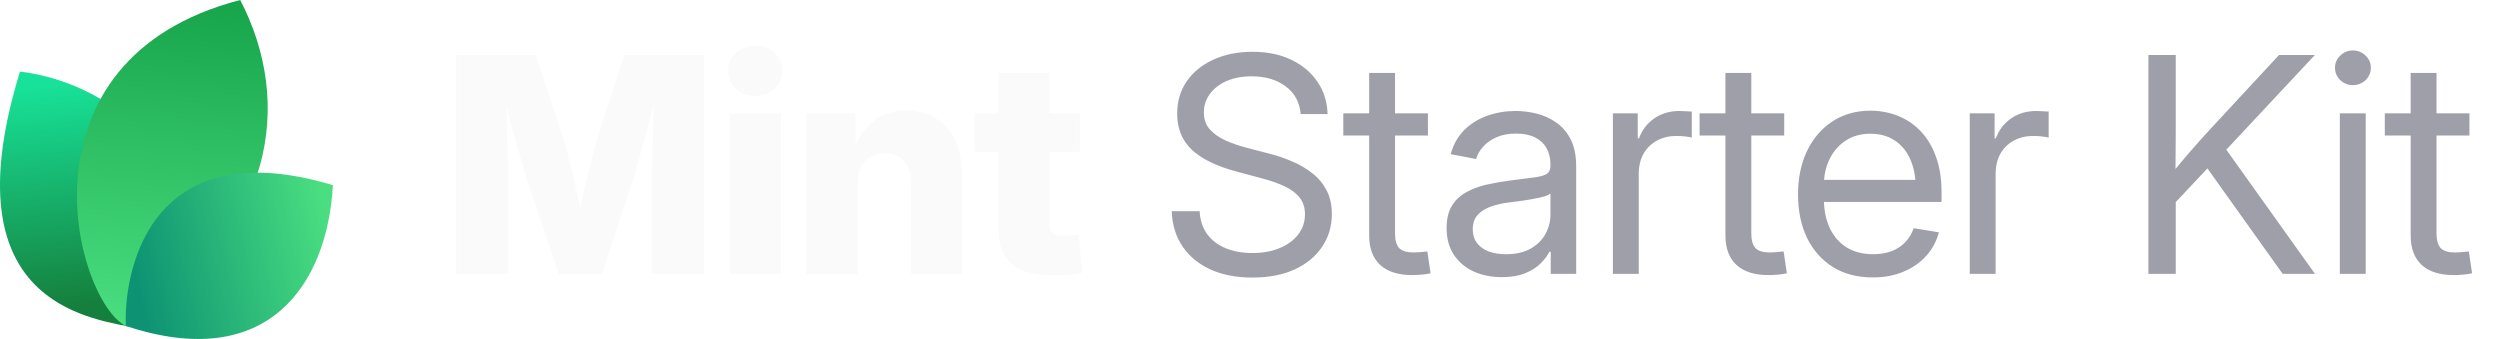
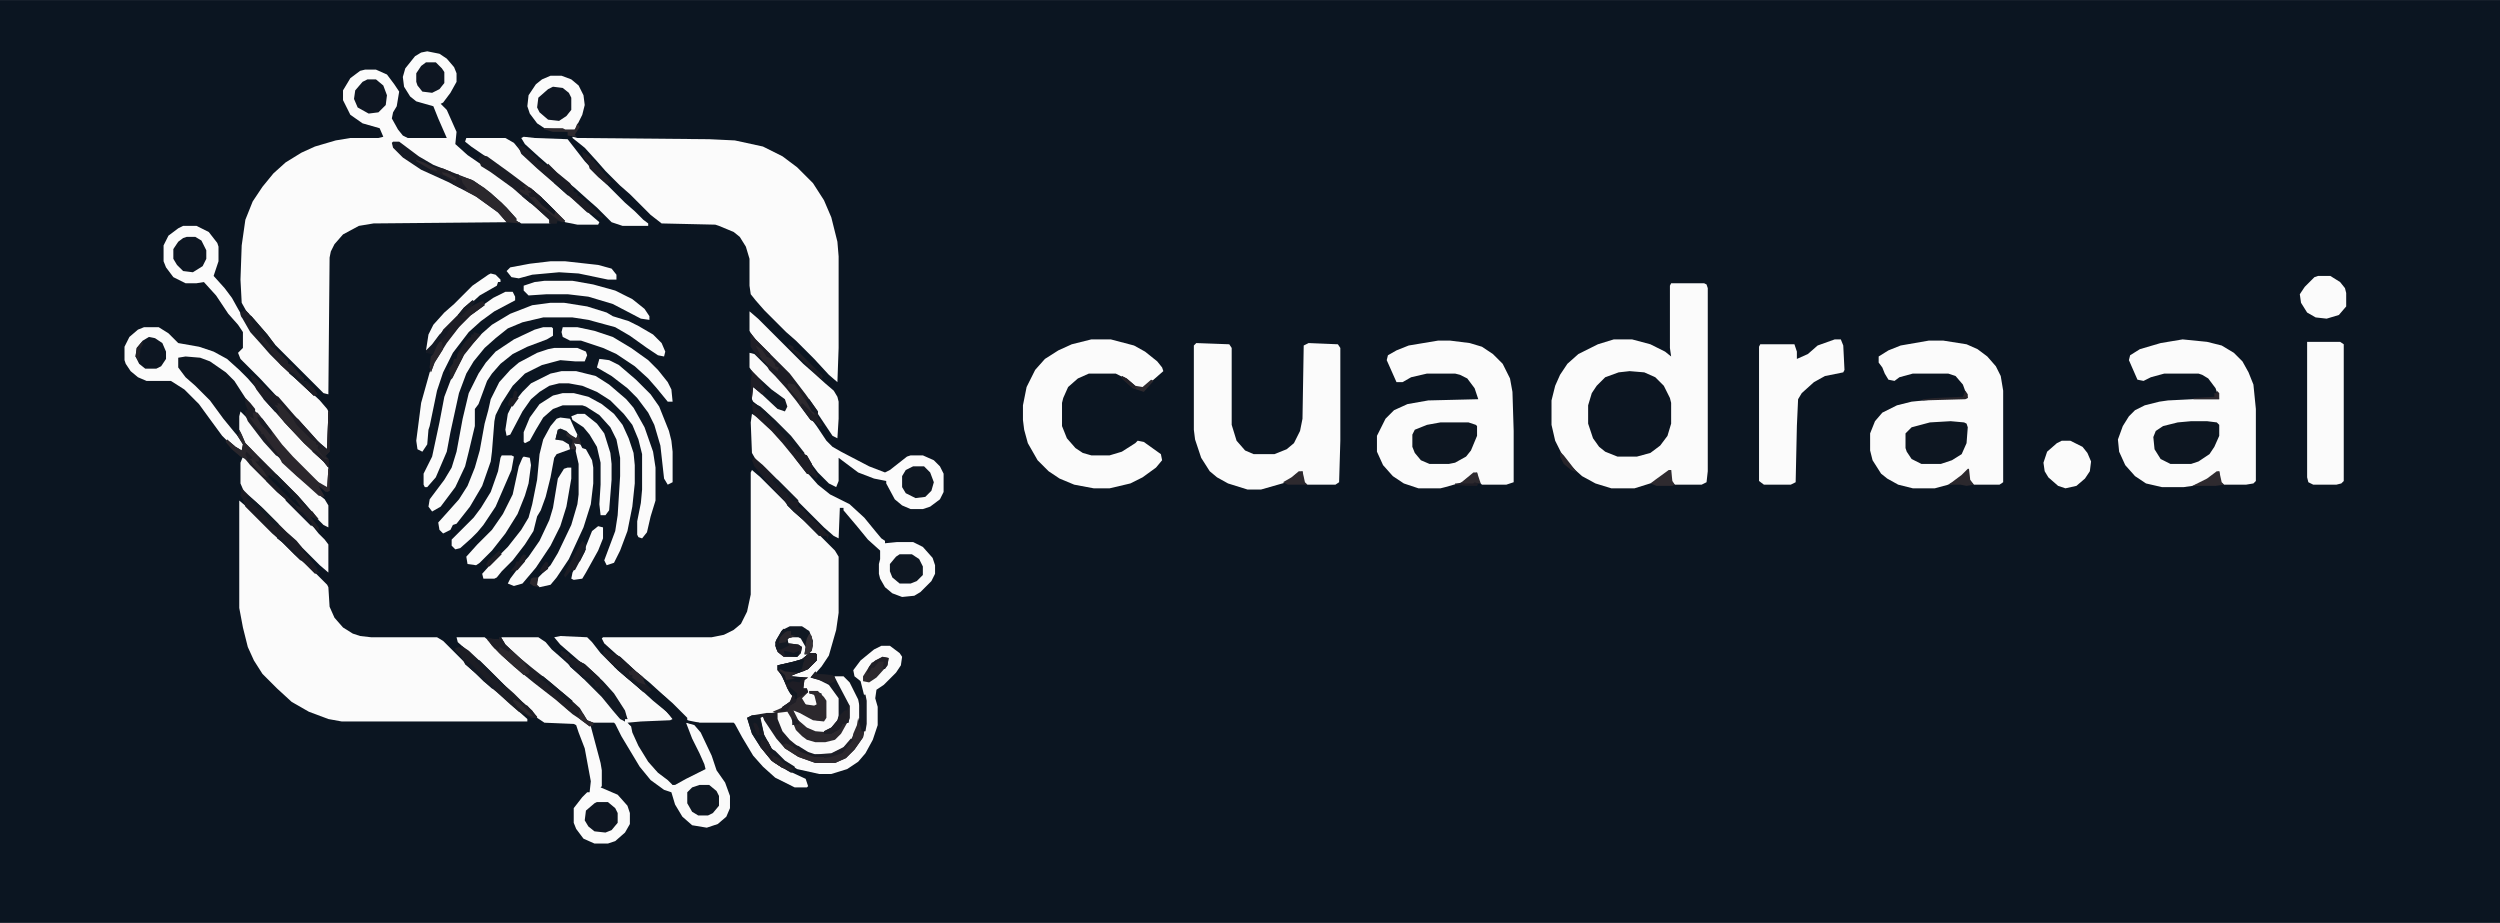
- <svg xmlns="http://www.w3.org/2000/svg" width="177" height="24" viewBox="0 0 177 24" fill="none">
-   <path d="M9.061 23.108C5.268 22.377 -3.391 20.627 1.417 5.064C9.634 6.099 16.973 14.064 9.061 23.108Z" fill="url(#paint0_linear_17557_2145)" />
-   <path d="M8.919 23.094C5.276 21.222 0.784 4.209 17.007 0C20.757 7.193 19.621 16.545 8.919 23.094Z" fill="url(#paint1_linear_17557_2145)" />
-   <path d="M8.914 23.079C8.735 19.882 10.159 9.085 23.57 13.111C23.181 20.123 18.984 26.418 8.914 23.079Z" fill="url(#paint2_linear_17557_2145)" />
-   <path d="M32.301 19.392V3.894H37.938L39.925 9.948C40.036 10.315 40.164 10.787 40.31 11.362C40.462 11.938 40.611 12.552 40.757 13.204C40.91 13.855 41.048 14.483 41.173 15.086C41.305 15.682 41.412 16.192 41.495 16.615H40.695C40.771 16.192 40.871 15.682 40.996 15.086C41.128 14.49 41.267 13.866 41.412 13.214C41.565 12.562 41.714 11.948 41.86 11.373C42.005 10.79 42.133 10.315 42.244 9.948L44.2 3.894H49.848V19.392H46.166V12.704C46.166 12.357 46.173 11.917 46.187 11.383C46.2 10.849 46.214 10.27 46.228 9.646C46.249 9.022 46.266 8.391 46.28 7.753C46.301 7.115 46.311 6.519 46.311 5.964H46.623C46.485 6.561 46.332 7.181 46.166 7.826C45.999 8.471 45.833 9.102 45.666 9.719C45.507 10.336 45.351 10.901 45.198 11.414C45.053 11.928 44.928 12.357 44.824 12.704L42.608 19.392H39.561L37.314 12.704C37.203 12.357 37.072 11.928 36.919 11.414C36.773 10.901 36.614 10.34 36.441 9.729C36.274 9.112 36.104 8.481 35.931 7.836C35.764 7.192 35.608 6.567 35.463 5.964H35.827C35.834 6.512 35.844 7.105 35.858 7.743C35.872 8.374 35.886 9.005 35.9 9.636C35.92 10.26 35.938 10.839 35.952 11.373C35.965 11.907 35.972 12.351 35.972 12.704V19.392H32.301ZM51.668 19.392V8.024H55.288V19.392H51.668ZM53.468 6.786C52.927 6.786 52.473 6.616 52.105 6.276C51.738 5.93 51.554 5.507 51.554 5.007C51.554 4.508 51.738 4.088 52.105 3.749C52.473 3.409 52.927 3.239 53.468 3.239C54.009 3.239 54.463 3.409 54.83 3.749C55.198 4.082 55.382 4.501 55.382 5.007C55.382 5.507 55.198 5.93 54.83 6.276C54.463 6.616 54.009 6.786 53.468 6.786ZM60.708 13.027V19.392H57.088V8.024H60.551L60.593 10.967H60.281C60.593 10.024 61.061 9.268 61.685 8.7C62.309 8.124 63.138 7.836 64.171 7.836C64.975 7.836 65.672 8.017 66.262 8.377C66.851 8.731 67.302 9.234 67.614 9.885C67.933 10.537 68.092 11.307 68.092 12.194V19.392H64.483V12.912C64.483 12.26 64.32 11.754 63.994 11.394C63.675 11.033 63.221 10.853 62.632 10.853C62.25 10.853 61.914 10.936 61.623 11.102C61.332 11.269 61.106 11.515 60.947 11.841C60.787 12.16 60.708 12.555 60.708 13.027ZM76.456 8.024V10.749H69.008V8.024H76.456ZM70.683 5.163H74.292V15.783C74.292 16.102 74.361 16.334 74.5 16.48C74.646 16.625 74.899 16.698 75.259 16.698C75.405 16.698 75.596 16.688 75.831 16.667C76.074 16.646 76.251 16.629 76.362 16.615L76.632 19.309C76.313 19.378 75.963 19.427 75.582 19.455C75.207 19.482 74.836 19.496 74.469 19.496C73.2 19.496 72.25 19.222 71.619 18.674C70.995 18.127 70.683 17.308 70.683 16.22V5.163Z" fill="#FAFAFA" />
-   <path d="M88.667 19.652C87.523 19.652 86.528 19.458 85.682 19.07C84.843 18.681 84.188 18.137 83.716 17.437C83.245 16.736 82.992 15.908 82.957 14.951H84.933C84.968 15.596 85.148 16.14 85.474 16.584C85.8 17.021 86.24 17.354 86.795 17.582C87.35 17.804 87.974 17.915 88.667 17.915C89.388 17.915 90.026 17.801 90.581 17.572C91.143 17.343 91.583 17.024 91.902 16.615C92.228 16.199 92.391 15.717 92.391 15.169C92.391 14.698 92.266 14.306 92.017 13.994C91.767 13.675 91.413 13.408 90.956 13.193C90.498 12.978 89.954 12.787 89.323 12.621L87.502 12.132C86.123 11.765 85.082 11.255 84.382 10.603C83.689 9.944 83.342 9.095 83.342 8.055C83.342 7.174 83.571 6.404 84.028 5.746C84.486 5.087 85.117 4.577 85.921 4.217C86.726 3.849 87.645 3.666 88.678 3.666C89.718 3.666 90.63 3.853 91.413 4.227C92.204 4.602 92.824 5.122 93.275 5.787C93.726 6.446 93.965 7.209 93.993 8.076H92.089C92.013 7.23 91.656 6.574 91.018 6.11C90.387 5.638 89.586 5.403 88.615 5.403C87.95 5.403 87.36 5.513 86.847 5.735C86.341 5.957 85.946 6.262 85.661 6.651C85.377 7.032 85.235 7.469 85.235 7.961C85.235 8.447 85.377 8.849 85.661 9.168C85.946 9.48 86.317 9.74 86.774 9.948C87.232 10.149 87.724 10.319 88.251 10.457L89.884 10.884C90.439 11.023 90.977 11.206 91.496 11.435C92.023 11.657 92.495 11.934 92.911 12.267C93.334 12.593 93.67 12.995 93.92 13.474C94.17 13.945 94.294 14.504 94.294 15.149C94.294 16.015 94.066 16.788 93.608 17.468C93.157 18.148 92.512 18.681 91.673 19.07C90.834 19.458 89.832 19.652 88.667 19.652ZM101.097 8.024V9.594H95.106V8.024H101.097ZM96.937 5.163H98.767V16.521C98.767 17 98.865 17.347 99.059 17.562C99.26 17.77 99.6 17.874 100.078 17.874C100.21 17.874 100.366 17.867 100.546 17.853C100.733 17.832 100.903 17.815 101.056 17.801L101.285 19.351C101.097 19.392 100.886 19.423 100.65 19.444C100.414 19.465 100.189 19.475 99.974 19.475C98.996 19.475 98.244 19.236 97.717 18.758C97.197 18.272 96.937 17.579 96.937 16.677V5.163ZM106.33 19.621C105.595 19.621 104.932 19.489 104.343 19.226C103.754 18.955 103.285 18.564 102.939 18.05C102.592 17.53 102.419 16.896 102.419 16.147C102.419 15.495 102.547 14.965 102.804 14.556C103.06 14.146 103.403 13.828 103.833 13.599C104.263 13.363 104.742 13.186 105.269 13.068C105.796 12.95 106.333 12.857 106.881 12.787C107.574 12.69 108.132 12.617 108.555 12.569C108.978 12.52 109.287 12.441 109.481 12.33C109.675 12.212 109.772 12.014 109.772 11.737V11.654C109.772 11.203 109.679 10.815 109.492 10.489C109.311 10.163 109.041 9.91 108.68 9.729C108.32 9.549 107.872 9.459 107.338 9.459C106.805 9.459 106.34 9.546 105.945 9.719C105.556 9.892 105.241 10.118 104.998 10.395C104.755 10.665 104.593 10.953 104.509 11.258L102.71 10.915C102.897 10.222 103.22 9.65 103.677 9.199C104.135 8.748 104.679 8.412 105.31 8.19C105.941 7.968 106.607 7.857 107.307 7.857C107.8 7.857 108.295 7.92 108.795 8.044C109.301 8.169 109.765 8.381 110.188 8.679C110.611 8.97 110.951 9.369 111.208 9.875C111.464 10.374 111.593 11.005 111.593 11.768V19.392H109.793V17.822H109.7C109.568 18.085 109.363 18.359 109.086 18.643C108.809 18.921 108.444 19.153 107.994 19.34C107.543 19.527 106.988 19.621 106.33 19.621ZM106.621 17.998C107.321 17.998 107.904 17.867 108.368 17.603C108.84 17.333 109.19 16.986 109.419 16.563C109.654 16.133 109.772 15.682 109.772 15.211V13.692C109.703 13.769 109.554 13.841 109.325 13.911C109.096 13.973 108.829 14.032 108.524 14.088C108.226 14.143 107.921 14.192 107.609 14.233C107.304 14.275 107.033 14.309 106.798 14.337C106.354 14.393 105.938 14.49 105.549 14.628C105.168 14.76 104.86 14.954 104.624 15.211C104.388 15.467 104.27 15.811 104.27 16.241C104.27 16.615 104.367 16.934 104.561 17.198C104.762 17.461 105.04 17.662 105.393 17.801C105.747 17.933 106.156 17.998 106.621 17.998ZM114.193 19.392V8.024H115.951V9.792H116.045C116.253 9.209 116.61 8.741 117.116 8.388C117.622 8.034 118.219 7.857 118.905 7.857C119.058 7.857 119.217 7.864 119.384 7.878C119.55 7.885 119.682 7.892 119.779 7.899V9.74C119.716 9.719 119.578 9.695 119.363 9.667C119.155 9.639 118.922 9.625 118.666 9.625C118.174 9.625 117.726 9.733 117.324 9.948C116.922 10.163 116.603 10.471 116.367 10.874C116.138 11.276 116.024 11.758 116.024 12.319V19.392H114.193ZM126.322 8.024V9.594H120.33V8.024H126.322ZM122.161 5.163H123.992V16.521C123.992 17 124.089 17.347 124.283 17.562C124.484 17.77 124.824 17.874 125.302 17.874C125.434 17.874 125.59 17.867 125.77 17.853C125.958 17.832 126.127 17.815 126.28 17.801L126.509 19.351C126.322 19.392 126.11 19.423 125.874 19.444C125.639 19.465 125.413 19.475 125.198 19.475C124.221 19.475 123.468 19.236 122.941 18.758C122.421 18.272 122.161 17.579 122.161 16.677V5.163ZM132.604 19.642C131.502 19.642 130.555 19.396 129.765 18.903C128.974 18.404 128.364 17.714 127.934 16.834C127.511 15.946 127.3 14.927 127.3 13.775C127.3 12.611 127.511 11.584 127.934 10.697C128.364 9.802 128.964 9.102 129.734 8.596C130.51 8.089 131.408 7.836 132.428 7.836C133.1 7.836 133.738 7.954 134.341 8.19C134.952 8.426 135.489 8.783 135.954 9.261C136.425 9.74 136.793 10.343 137.056 11.071C137.327 11.792 137.462 12.645 137.462 13.63V14.296H128.433V12.735H136.463L135.631 13.297C135.631 12.541 135.506 11.876 135.257 11.3C135.007 10.725 134.643 10.277 134.165 9.958C133.686 9.632 133.107 9.469 132.428 9.469C131.748 9.469 131.162 9.632 130.67 9.958C130.177 10.284 129.796 10.725 129.526 11.279C129.262 11.827 129.13 12.441 129.13 13.12V14.046C129.13 14.864 129.273 15.572 129.557 16.168C129.841 16.757 130.243 17.211 130.763 17.53C131.283 17.842 131.901 17.998 132.615 17.998C133.093 17.998 133.523 17.929 133.905 17.79C134.293 17.645 134.619 17.433 134.882 17.156C135.153 16.879 135.354 16.546 135.486 16.157L137.275 16.449C137.108 17.08 136.81 17.634 136.38 18.113C135.95 18.591 135.413 18.966 134.768 19.236C134.123 19.507 133.402 19.642 132.604 19.642ZM139.459 19.392V8.024H141.217V9.792H141.311C141.519 9.209 141.876 8.741 142.382 8.388C142.888 8.034 143.485 7.857 144.171 7.857C144.324 7.857 144.483 7.864 144.649 7.878C144.816 7.885 144.948 7.892 145.045 7.899V9.74C144.982 9.719 144.844 9.695 144.629 9.667C144.421 9.639 144.188 9.625 143.932 9.625C143.439 9.625 142.992 9.733 142.59 9.948C142.188 10.163 141.869 10.471 141.633 10.874C141.404 11.276 141.29 11.758 141.29 12.319V19.392H139.459ZM153.429 14.961V12.715C153.783 12.257 154.136 11.82 154.49 11.404C154.844 10.981 155.204 10.565 155.572 10.156C155.939 9.74 156.314 9.327 156.695 8.918L161.355 3.894H163.893L157.277 10.967H157.184L153.429 14.961ZM152.108 19.392V3.894H154.043V9.241L154.022 12.559L154.043 13.505V19.392H152.108ZM161.615 19.392L155.967 11.477L157.173 9.969L163.903 19.392H161.615ZM165.661 19.392V8.024H167.492V19.392H165.661ZM166.587 6.027C166.24 6.027 165.942 5.909 165.692 5.673C165.443 5.43 165.318 5.139 165.318 4.799C165.318 4.459 165.443 4.172 165.692 3.936C165.942 3.693 166.24 3.572 166.587 3.572C166.934 3.572 167.232 3.693 167.482 3.936C167.731 4.172 167.856 4.459 167.856 4.799C167.856 5.139 167.731 5.43 167.482 5.673C167.232 5.909 166.934 6.027 166.587 6.027ZM174.836 8.024V9.594H168.844V8.024H174.836ZM170.675 5.163H172.506V16.521C172.506 17 172.603 17.347 172.797 17.562C172.998 17.77 173.338 17.874 173.816 17.874C173.948 17.874 174.104 17.867 174.284 17.853C174.472 17.832 174.641 17.815 174.794 17.801L175.023 19.351C174.836 19.392 174.624 19.423 174.388 19.444C174.153 19.465 173.927 19.475 173.712 19.475C172.735 19.475 171.982 19.236 171.455 18.758C170.935 18.272 170.675 17.579 170.675 16.677V5.163Z" fill="#9F9FA9" />
-   <defs>
-     <linearGradient id="paint0_linear_17557_2145" x1="3.776" y1="5.916" x2="5.232" y2="21.559" gradientUnits="userSpaceOnUse">
-       <stop stop-color="#18E299" />
-       <stop offset="1" stop-color="#15803D" />
-     </linearGradient>
-     <linearGradient id="paint1_linear_17557_2145" x1="12.171" y1="-0.718" x2="10.19" y2="22.983" gradientUnits="userSpaceOnUse">
-       <stop stop-color="#16A34A" />
-       <stop offset="1" stop-color="#4ADE80" />
-     </linearGradient>
-     <linearGradient id="paint2_linear_17557_2145" x1="23.133" y1="15.353" x2="9.338" y2="18.52" gradientUnits="userSpaceOnUse">
-       <stop stop-color="#4ADE80" />
-       <stop offset="1" stop-color="#0D9373" />
-     </linearGradient>
-   </defs>
+ <svg xmlns="http://www.w3.org/2000/svg" version="1.1" viewBox="0 0 2048 756" width="279" height="103">
+   <path transform="translate(0)" d="m0 0h2048v756h-2048z" fill="#0B1521" />
+   <path transform="translate(350,42)" d="m0 0 10 2 6 4 6 7 2 5v7l-5 9-6 8-2 1 5 5 8 18-1 10 10 9 19 13 15 11 10 8 10 9 11 9 3 3 3 2-4 1h-23l-4-2-9-11-7-7-16-12-10-5-28-11-14-9-12-9h-5l2 5 7 7 18 11 28 13 16 9 16 12 6 6v2l-109 1-12 2-13 7-7 8-3 6-1 5-1 112-4-1-43-43-7-8-12-14-5-9-1-19 1-28 3-21 6-15 8-12 9-11 10-9 13-8 11-5 17-5 12-2h23l4-1-3-7-14-4-10-7-6-12v-8l6-10 8-6 4-1h9l9 4 6 8 4 6-2 12-3 5-1 5 5 9 4 5 4 2h32l-7-16-4-10-14-4-5-4-5-8-1-8 2-7 8-10 5-3z" fill="#FBFBFB" />
+   <path transform="translate(616,385)" d="m0 0 7 6 33 33 8 7 20 20 3 5v46l-2 14-6 21-6 9-8 9 9 2 7 5 7 10v14l-3 7-7 6-3 1h-7l-10-5-7-8-2-5 2-1 11 6 7 3h6l1-2v-14l-3-4v-2l-10-2v2l4 1 3 6-1 3-6 1-5-3-2-5 5-5v-2h-3v-7l1-1-13-1 3-3 13-5 6-6v-5h-5l-8 6-18 3 3 7 3 4 4 10 3 4-2 5-5 4-6 4-13 3-11 2 4 13 10 15 6 7 12 8 15 7 2 6-1 1h-10l-16-8-10-9-8-9-9-15-6-11-1-1h-34l-4-2-7-8-11-11-11-9-11-10-8-7-20-18-2-4 1-1h89l10-2 8-4 6-5 5-10 3-14v-100z" fill="#FBFBFB" />
+   <path transform="translate(196,410)" d="m0 0 7 6 26 26 8 7 10 10 8 7 13 13 1 2 1 16 4 9 7 8 8 5 6 2 9 1h54l5 3 24 24 8 7 10 9 8 7 10 9 9 8v2h-152l-11-2-16-6-14-8-12-11-12-12-7-11-5-11-4-16-3-16z" fill="#FBFBFB" />
+   <path transform="translate(469,112)" d="m0 0 4 1 108 1 21 1 23 5 16 8 12 9 13 13 9 14 6 14 5 20 1 12v75l-1 28-7-6-12-13-15-15-8-7-18-18-7-8-4-5-1-7v-22l-3-10-5-8-5-4-12-5-3-1-44-1-9-7-17-17-8-7-12-12-7-8-10-11-10-8z" fill="#FBFBFB" />
+   <path transform="translate(1369,232)" d="m0 0h27l2 1 1 3v150l-1 9-4 2h-22l-3-3v-9l-9 6-5 4-16 5h-19l-13-4-11-6-10-9-6-8-6-12-3-13v-20l3-12 4-9 6-9 9-8 16-8 13-4h15l15 4 12 6 5 4-1-7v-51z" fill="#FBFBFB" />
+   <path transform="translate(118,268)" d="m0 0h12l8 5 8 8 17 3 12 4 11 6 10 9 7 7 7 8 11 13 11 12 9 10 11 12 16 15 2 4v18l-3 1-6-5 4 7 1 4 3 5v18l-4-2-3-3-5-3-3-1 7 9v3l-12-12-7-8-7-6 6 7 16 16 4 5 5 5 3 4v23l-7-6-25-25-8-7-21-21-8-7-3-7v-22l-7-6-5-6-4-7-8-10-10-14-12-12-11-7h-20l-7-3-6-5-4-6-1-3v-11l4-8 7-6z" fill="#0D1621" />
+   <path transform="translate(1788,278)" d="m0 0 20 2 12 3 10 6 7 7 5 9 4 10 2 20v59l-2 2-6 1h-18l-3-2-1-9-13 9-9 3-7 1h-18l-13-3-9-6-8-9-5-11-1-10 4-11 5-8 5-5 8-4 12-3 7-1 20-1h22l-3-9-6-8-5-3-3-1h-28l-11 3-6 3-5-1-7-16 1-4 8-5 17-5z" fill="#FBFBFB" />
+   <path transform="translate(1178,279)" d="m0 0h10l16 2 10 3 9 6 8 8 6 12 2 11 1 32v42l-6 2h-20l-3-3-1-7-7 4-5 4-14 4-4 1h-18l-12-4-9-6-8-9-5-11v-13l7-14 7-7 11-5 17-3 41-1-3-9-6-8-6-3-4-1h-23l-13 3-7 4h-5l-8-18 1-4 7-4 10-4z" fill="#FBFBFB" />
+   <path transform="translate(1580,279)" d="m0 0h12l19 3 9 4 8 6 7 8 4 8 2 12v75l-3 2h-21l-4-4-1-8-8 8-8 4-11 3h-18l-12-3-9-5-5-4-7-11-2-8v-14l4-10 6-7 12-6 12-3 20-2 26-1-4-11-6-7-6-2h-29l-11 3-4 3-5-1-3-5-2-5-3-4v-5l8-5 10-4z" fill="#FBFBFB" />
+   <path transform="translate(980,281)" d="m0 0 27 1 2 3v63l4 13 7 8 7 3h17l10-4 6-5 5-10 2-10 1-60 4-2 24 1 2 3v76l-1 34-3 2h-23l-3-2-1-9-6 3-7 6-21 6h-11l-16-5-9-5-6-5-7-11-5-15-1-8v-69z" fill="#FBFBFB" />
+   <path transform="translate(894,278)" d="m0 0h16l19 5 9 5 10 8 4 5 1 3-8 7-9 7-6-1-8-7-8-4h-22l-9 4-8 7-4 9-1 4v19l4 10 7 8 6 4 7 2h15l10-3 11-7 2-2 5 1 14 10 1 5-5 6-11 8-10 5-17 4h-13l-16-3-12-5-9-6-9-9-8-14-3-11-1-8v-12l3-15 7-14 8-9 11-7 11-5z" fill="#FBFBFB" />
+   <path transform="translate(459,521)" d="m0 0 22 1 4 4 7 9 9 9 11 9 10 9 10 8 12 11 5 5 3 4-3 1-24 1-10 1 3 2 3 10 9 16 7 9 8 7 6 4v2l22-12 4-1-4-10-6-14-5-10v-4l6 1 6 7 9 19 4 12 7 10 4 11v10l-3 7-7 6-9 3-12-2-8-7-6-10-3-10-6-2-11-8-9-11-15-25-5-10-1-1h-20l-5-5-6-9-12-11-14-11-16-13-15-13-5-6 1-2h30l6 4 5 6 8 7 10 9 12 11 15 15 10 13 5 4v-2h2l-7-14-10-13-12-12-11-9-15-13-5-6z" fill="#FAFAFA" />
+   <path transform="translate(1503,278)" d="m0 0h5l2 5 1 20-1 2-15 3-9 5-10 9-3 5-1 22-1 46-4 2h-22l-4-3v-110l1-2h28l2 6v6l9-4 8-7z" fill="#FBFBFB" />
+   <path transform="translate(616,339)" d="m0 0 5 3 17 16 11 13 13 17 8 9 10 8 16 8 12 11 9 11 5 6 3 2v2l10-1h13l8 4 8 9 2 6v7l-3 6-9 9-5 3-10 1-8-3-6-5-4-7-1-4v-8l1-4v-7l-10-9-9-11-11-13v-2h-3l-1 25-4-2-8-7-50-50-5-4-4-7-1-25z" fill="#FBFBFB" />
+   <path transform="translate(150,185)" d="m0 0h11l10 5 7 9 1 3v12l-4 12 9 10 6 8 5 9 11 19 15 16 7 8 10 10 8 7 16 15 6 7 1 2v32l-6-4-10-10-7-8-10-11-9-11-14-15-16-16-2-5 4-4v-13l-4-6-8-9-10-15-10-11-6 1h-9l-10-5-6-8-2-5v-13l4-8 8-6z" fill="#FBFBFB" />
+   <path transform="translate(118,268)" d="m0 0h12l8 5 8 8 17 3 12 4 11 6 10 9 7 7 7 8 11 13 11 12 9 10 11 12 16 15 1 3v16l-2 1-9-7-26-26-12-16-7-9-10-13-11-17-7-7-13-9-8-3-12-1-6 1v8l6 8 8 7 12 12 11 15 9 11 6 7 2 4-1 5-4-2-6-4-7-7-11-15-8-11-12-12-11-7h-20l-7-3-6-5-4-6-1-3v-11l4-8 7-6z" fill="#FBFBFB" />
+   <path transform="translate(614,289)" d="m0 0 4 1 25 25 11 14 15 20 8 12 5 5 7 4 23 12 13 5 4-2 14-11 3-1h10l9 4 5 5 3 6v15l-3 6-8 6-6 2h-10l-7-3-6-5-7-13v-2l-10-2-13-5-16-12v19l-2 5-6-3-9-9-12-16-9-11-9-10-13-13-10-8-1-2v-11l8 6 13 12 6 2 1-4-2-5-11-8-13-12-4-6z" fill="#FBFBFB" />
+   <path transform="translate(374,522)" d="m0 0h23l6 5 7 8 7 7 11 9 15 12 13 10 10 9 9 6 9 7 8 30 1 6v13l-1 1 14 6 8 9 2 6v9l-4 7-8 7-6 2h-11l-9-4-6-8-2-5v-12l7-9 4-4h2l1-9-5-27-5-13-2-6-2-1-24-1-6-4-10-11-8-7-7-7-8-7-15-15-8-7-9-8z" fill="#FBFBFB" />
+   <path transform="translate(1335,304)" d="m0 0 12 1 9 4 7 7 5 10 1 4v17l-3 10-6 8-8 6-11 3h-16l-10-4-5-4-5-7-4-12v-15l3-10 4-6 7-7 11-4z" fill="#0C1521" />
+   <path transform="translate(1890,280)" d="m0 0h27l3 2v112l-2 2-4 1h-19l-4-2-1-4z" fill="#FBFBFB" />
+   <path transform="translate(451,248)" d="m0 0h11l19 3 16 5 5 3 13 4 8 4 12 7 7 7 3 7-1 4-5-1-9-6-14-10-12-7-22-6-13-2h-24l-17 4-12 5-10 8-9 8-9 11-6 10-6 16-7 32-3 16-9 21-7 8h-2l-1-2v-9l7-14 6-28 4-21 8-21 9-16 14-15 8-7 15-9 18-7z" fill="#FBFBFB" />
+   <path transform="translate(495,531)" d="m0 0 5 3 8 4 13 12 11 9 11 10 8 7 12 12v2l10 2-4 2-7-2 5 13 6 12 4 9 1 4-16 8-9 5h-2l-4-4-8-6-8-9-8-13-5-11-1-5-3-3 11-1 24-1 2-1-5-6-11-9-11-10-11-9-10-9-7-8-2-4z" fill="#0D1621" />
+   <path transform="translate(663,535)" d="m0 0h5l1 1v5l-7 7-15 6 15 1-3 2-1 7h3l1 3-5 5 3 5 7 1 2-1-2-8-4-1v-2h7l5 5 2 3v14l-2 3-9-1-11-6-5-2 4 8 7 6 7 3 13 1 8-5 2-4 4 1v-14l-10-19-2-4 1-1h7l5 5 7 14 1 5v10l-2 9-6 11-8 7-7 3h-15l-8-3-11-9-6-7-5-12v-3l-3-1 7-3 8-6 1-4-4-6-4-10-4-5v-4l13-3 7-2z" fill="#2C282D" />
+   <path transform="translate(722,529)" d="m0 0h7l8 6 2 3-1 7-4 6-10 10-6 4-1 7 2 7v15l-4 12-6 11-6 7-9 6-13 4h-10l-18-4-11-7-11-11-6-10-3-14 3-1 10 15 8 10 11 7 14 5h16l10-5 7-7 6-10 2-9v-19l-4-16-5-4-1-5 6-8 11-9z" fill="#FBFBFB" />
+   <path transform="translate(429,112)" d="m0 0 9 1 27 1 14 18 14 15 19 19 8 7 7 7 4 3v2h-21l-9-3-12-12-8-7-10-9-11-9-11-10-8-7-11-10-3-5z" fill="#FBFBFB" />
+   <path transform="translate(460,304)" d="m0 0h12l16 4 11 7 14 12 6 7 9 16 7 20 2 13v27l-4 13-3 13-4 5-3-1-1-2v-11l3-15 1-11v-29l-3-12-5-12-7-9-11-11-11-7-12-5-11-2h-8l-8 2-8 5-7 6-7 10-10 19-3 1-1-5 2-13 4-8 8-10 7-7 16-8z" fill="#FBFBFB" />
+   <path transform="translate(382,113)" d="m0 0h32l7 4 9 11 14 13 11 9 11 10 8 7 10 9 7 6-1 2h-17l-10-2-23-23-38-28-16-11-5-4z" fill="#FBFBFB" />
+   <path transform="translate(454,285)" d="m0 0h19l7 3 1 3-2 5h-8l-12-1-15 4-14 7-10 10-9 14-5 10-1 5-2 25-1 8-7 20-10 17-11 14-3 1-2 4-6 3-3-3-1-6 9-10 8-9 7-11 6-15 4-14 4-22 3-11 2-9 7-14 9-10 7-6 15-8 9-3z" fill="#FBFBFB" />
+   <path transform="translate(461,322)" d="m0 0h9l12 3 11 6 10 8 7 9 5 11 4 12 1 10v15l-2 19-4 20-6 16-5 10-6 2-2-4 9-24 2-13 2-32v-15l-3-15-5-10-9-10-11-7-3-1h-16l-8 3-8 7-6 10-5 9-4 2-1-1v-8l5-12 8-11 11-7z" fill="#FBFBFB" />
+   <path transform="translate(199,374)" d="m0 0 6 5 7 8 45 45 4 5 5 5 3 4v23l-7-6-25-25-8-7-21-21-8-7-3-7v-17z" fill="#FBFBFB" />
+   <path transform="translate(445,268)" d="m0 0h7l1 1v6l-5 3-16 6-12 6-10 8-7 8-4 6-7 19-3 4v14l-5 21-3 12-8 17-12 16-7 4-3-4 1-6 12-16 6-10 4-13 5-27 5-21 8-16 6-9 8-9 15-10 17-8z" fill="#FBFBFB" />
+   <path transform="translate(614,255)" d="m0 0 7 6 37 37 8 7 10 9 7 6 3 5 1 4v14l-1 16-4-2-12-18-11-16-10-13-11-12-20-20-4-7z" fill="#FBFBFB" />
+   <path transform="translate(451,62)" d="m0 0h9l8 3 6 5 4 8 1 8-2 8-6 12-2 1h-6l-5-1-12-1-6-4-6-8-2-6 1-9 6-9 5-4z" fill="#FBFBFB" />
+   <path transform="translate(459,342)" d="m0 0 8 1 4 9 2 4-1 4-7-4-4-4h-4l-2 8h6l7 5-1 3-11 4-2 3-3 16-4 16-4 11-3 5-3 12-7 11-10 13-9 9-4 5-2 1h-9l-1-4 9-10 12-12 11-14 6-10 3-11 4-20 2-21 3-12 6-11 5-6z" fill="#FBFBFB" />
+   <path transform="translate(1795,345)" d="m0 0h13l8 1 2 2v9l-4 9-4 6-9 6-6 2h-17l-8-4-5-8-1-10 2-5 6-4 12-3z" fill="#0D1621" />
+   <path transform="translate(1180,346)" d="m0 0h23l6 2 1 1v8l-5 12-4 5-9 5-5 1h-16l-7-3-5-6-2-5v-10l2-4 10-4z" fill="#0D1621" />
+   <path transform="translate(1598,345)" d="m0 0 11 1 2 1 1 3-1 13-4 9-8 5-9 3h-16l-8-4-4-6-1-3v-12l5-5 15-4z" fill="#0D1621" />
+   <path transform="translate(414,239)" d="m0 0h6l2 4v3l-17 9-11 8-10 9-13 17-8 16-5 15-6 29-1 3-1 12-4 6-4-2-1-7 4-31 7-25 5-12 11-16 11-13 8-8 17-12z" fill="#FBFBFB" />
+   <path transform="translate(197,337)" d="m0 0 5 5 12 16 11 13 13 14 8 7 15 13 5 4 3 5v18l-4-2-9-9-7-8-15-16-29-29-6-7-3-9v-11z" fill="#FBFBFB" />
+   <path transform="translate(470,363)" d="m0 0h5l2 4 3 1 5 9 1 6v13l-2 17-6 19-12 26-10 15-5 6-9 2-3-2 2-6 10-10 6-10 11-23 5-17 1-8v-25l-3-13z" fill="#FBFBFB" />
+   <path transform="translate(628,584)" d="m0 0h8l5 13 6 8 11 9 8 3h15l10-5 6-7 5-11 1-6 1 4 2 1v6h2l-1 5-7 10-7 7-9 4h-16l-14-5-11-7-7-8-10-15-1-3-2 1 3 14 6 11-2 3 4 2 8 7 8 5-3 1-6-2-9-6-9-11-7-11-4-13 4-2z" fill="#1D1D25" />
+   <path transform="translate(1689,361)" d="m0 0h7l10 5 4 5 3 7-1 8-4 6-7 6-9 2-6-2-8-7-3-5-1-7 3-9 8-7z" fill="#FBFBFB" />
+   <path transform="translate(684,554)" d="m0 0h7l5 5 7 14 1 5v10l-2 9-6 11-8 7-7 3h-15l-8-3-11-9-6-7-4-10v-5l8-1 3 5 4 10 5 5 4 3 7 2h8l8-2 5-5 5-9 1-4v-10l-10-19-2-4z" fill="#FBFBFB" />
+   <path transform="translate(491,294)" d="m0 0 8 1 8 4 14 12 12 12 7 10 8 20 2 8 1 9v25l-4 2-3-5-3-27-5-17-5-10-9-12-8-8-13-10-12-7z" fill="#FBFBFB" />
+   <path transform="translate(461,268)" d="m0 0h12l14 3 15 5 15 9 14 10 8 8 8 10 3 6 1 10h-4l-9-11-7-8-11-10-15-10-11-5-18-6h-9l-6-3-1-4z" fill="#FBFBFB" />
+   <path transform="translate(446,230)" d="m0 0h23l17 3 18 5 14 7 10 8 4 6v3l-7-1-23-12-20-6-17-2h-17l-15 1-4-4v-4l9-3z" fill="#FBFBFB" />
+   <path transform="translate(1899,226)" d="m0 0h10l8 5 4 5 1 4v11l-6 7-10 3-9-1-7-4-5-8-1-7 4-6 8-8z" fill="#FBFBFB" />
+   <path transform="translate(465,383)" d="m0 0h3v9l-4 23-5 16-8 16-12 18-11 13-7 2-5-2 2-4 6-8 9-10 9-13 8-17 3-10 4-24 5-8z" fill="#FBFBFB" />
+   <path transform="translate(429,374)" d="m0 0 5 1 1 6-2 15-3 10-6 15-10 16-11 14-10 10-3 2-7-1-1-6 9-10 12-12 9-13 8-16 5-23 3-7z" fill="#FBFBFB" />
+   <path transform="translate(322,116)" d="m0 0h5l16 12 12 7 33 13 14 10 13 12 8 9v2l4 2-12-1-7-8-18-13-23-12-22-10-15-10-8-8-1-4z" fill="#151A24" />
+   <path transform="translate(411,373)" d="m0 0h8l2 1-2 11-13 30-10 15-5 6-5 5-9 8-4 1-3-3v-5l18-18 6-8 8-13 6-17 2-11z" fill="#FBFBFB" />
+   <path transform="translate(409,522)" d="m0 0 2 1 3 5 12 11 11 9 14 11 13 11 11 10 6 10 5 2v2l-3 1-8-6-6-4-14-12-18-14-16-13-12-11-10-11 3-1 7 1z" fill="#1E1E25" />
+   <path transform="translate(196,352)" d="m0 0 2 4 3 7 43 43 7 8 10 11h-3l-4-2 7 9v3l-12-12-7-8-8-6-7-6-22-22-5-6-4-2-6-5-5-6 1-2 7 6 5 3 1-5-5-8h2z" fill="#1D1D25" />
+   <path transform="translate(205,307)" d="m0 0 4 2 13 13 6 3 13 15 12 13 7 8 8 7 1-31h1v33l-3 3 2 3v7l-4-5-16-15-16-17-7-8-10-11-6-8-2-4-2-5z" fill="#1C1C24" />
+   <path transform="translate(473,339)" d="m0 0h6l10 8 6 8 5 16 1 9v13l-2 25-3 4h-4l-1-9 1-16v-18l-3-13-6-10-5-6-9-6-1-3z" fill="#FBFBFB" />
+   <path transform="translate(451,214)" d="m0 0h12l27 3 11 3 4 5v4h-7l-24-5-16-1-22 2-11 3-6-1-4-5 3-3 16-3z" fill="#FBFBFB" />
+   <path transform="translate(206,337)" d="m0 0 5 1 11 14 9 12 9 10 21 21 7 4 1-15h1v18l-3 1-6-5 4 7 1 2-5-1-10-9-8-7-12-11-3-6-7-8-5-7v-2h-2l-6-8-4-5-1-4 4 2z" fill="#2B272D" />
+   <path transform="translate(402,224)" d="m0 0 4 1 4 4v2h-2l-1 3-14 8-11 10-20 20-8 11-3 4h-2l2-13 4-8 9-10 8-7 15-15 13-9z" fill="#FBFBFB" />
+   <path transform="translate(615,273)" d="m0 0 4 5 28 28 13 17 10 14v5l3 5v2h-2l-3-3-4-2-12-16-8-10-9-10-5-5-3-6-3-2v-2l-4-2-5-7z" fill="#1D1D25" />
+   <path transform="translate(394,127)" d="m0 0 5 1 18 13 16 12 10 8 20 20-2 1-5-1v2h-6v-3l-11-10-11-9-8-7-18-13-8-5-2-6z" fill="#1C1D25" />
+   <path transform="translate(378,529)" d="m0 0 6 4 17 16 12 12 8 7 7 7 8 7 4 6h-5l-5-3-5-2-7-6-11-10-11-9-7-7-8-7-3-6-5-5v-2l3-1 2 1z" fill="#1C1D24" />
+   <path transform="translate(198,400)" d="m0 0 5 5 13 12 19 19 8 7 4 5 2 4 6 7 5 7v2l2 1-4 1-9-9-8-7-10-10-8-7-22-22-2-6-2-3z" fill="#1C1C24" />
+   <path transform="translate(153,194)" d="m0 0h7l5 3 4 8v7l-3 6-8 5-8-1-5-5-3-5v-8l4-6 4-3z" fill="#0D1622" />
+   <path transform="translate(453,71)" d="m0 0 8 1 5 4 2 4v10l-4 5-6 4-9-1-7-6-2-4 1-8 8-7z" fill="#0E1622" />
+   <path transform="translate(460,533)" d="m0 0 6 3v2l5 2 8 4 15 14 9 10 9 14 2 7h-2v2l-4-2-6-7-9-11-19-19-7-6-3-5-5-6z" fill="#121923" />
+   <path transform="translate(301,65)" d="m0 0h7l6 5 3 8-1 8-6 6-8 1-9-5-3-7 1-7 6-7z" fill="#0E1622" />
+   <path transform="translate(663,535)" d="m0 0h5l1 1v5l-7 7-15 6 15 1-3 2-1 7h3l1 3-9 5-1 3-5 3-2 4-6 1 2-4 6-4 2-5-4-6-4-10-4-5v-4l13-3 7-2z" fill="#1E1D25" />
+   <path transform="translate(748,382)" d="m0 0h9l5 5 3 8-2 7-5 5-8 1-8-4-3-5v-9l3-5z" fill="#0E1722" />
+   <path transform="translate(201,254)" d="m0 0 5 5 13 15 6 8v2l4 6 7 6v2l3 1 7 8 3 3v2l3 1 5 5 3 5-3 1-15-14-12-11-9-9-7-8-9-10-8-14v-2z" fill="#191C25" />
+   <path transform="translate(489,657)" d="m0 0h9l6 5 2 4v8l-5 6-5 2-9-1-5-4-3-5 1-8 7-6z" fill="#0E1622" />
+   <path transform="translate(573,643)" d="m0 0h8l6 5 2 4v8l-5 6-4 2h-8l-5-3-4-7v-9l4-4z" fill="#0E1722" />
+   <path transform="translate(424,119)" d="m0 0 5 1 8 7 3 2v2l4 2 4 3 1-2 7 7 11 9 3 5v2l3 1v2l4 2 15 14 2 1-1 2-7-4-5-1-12-11-14-12-15-13-13-12-2-5z" fill="#1B1C24" />
+   <path transform="translate(737,454)" d="m0 0h10l6 4 3 6v7l-5 5-5 2h-9l-6-5-2-5v-6l5-6z" fill="#0E1722" />
+   <path transform="translate(618,375)" d="m0 0 7 6 29 29v5l4 2 4 5 8 7 7 8 2 1-1 4-1-3h-6l-13-13-8-7-5-5-3-5-15-16-9-11-2-5z" fill="#1C1C24" />
+   <path transform="translate(647,513)" d="m0 0h10l6 4 3 8-1 8-3 3h-3l1-6-4-7-2-1h-7l-2 2 1 3 8 1 3 2-1 5-3 3h-11l-5-4-2-5 1-5 5-8z" fill="#101822" />
+   <path transform="translate(122,276)" d="m0 0 5 1 6 4 3 7v6l-4 6-4 2h-9l-5-4-3-6 1-7 5-6z" fill="#0D1622" />
+   <path transform="translate(349,51)" d="m0 0h8l5 5 2 3v9l-4 5-6 3-8-1-4-5-1-3v-7l4-6z" fill="#0E1622" />
+   <path transform="translate(376,144)" d="m0 0 10 3 11 7 14 12 12 13v2l4 2-12-1-7-8-18-13-9-5-2-5-2-3 1-2h-2z" fill="#2B282D" />
+   <path transform="translate(490,431)" d="m0 0 4 1v9l-4 10-10 18-3 5-7 1-2-1 1-5 10-19 6-15z" fill="#FBFBFB" />
+   <path transform="translate(703,588)" d="m0 0 1 4 2 1v6h2l-1 5-7 10-7 7-9 4h-16l-14-5-11-7-2-3 3-1 9 4 10 5 13 2 12-3 5-5 5-6 1-5 3-7z" fill="#2C282D" />
+   <path transform="translate(616,331)" d="m0 0h2l17 17 13 14 2 5h2v2l4 2 5 2 4 7 1 4 4 6-1 2-4-3-4-1-11-14-9-11-9-10-13-12-2-2z" fill="#1C1C24" />
+   <path transform="translate(668,550)" d="m0 0 1 2 13 1 2 2 2 4 10 19v10l-1 4-5 1-2 4-7 4h-6v-2l6-3 5-6 1-4v-14l-8-11-8-4-7-2z" fill="#131924" />
+   <path transform="translate(387,246)" d="m0 0 2 1-3 4 8-4h2l1 3-11 8-10 10-10 13-10 16-3 8-1-4 1-9 2-2 3-7 4-6 5-6 1-2-7 5 2-4 13-13 4-5z" fill="#1D1D25" />
+   <path transform="translate(495,531)" d="m0 0 5 3 8 4 13 12 6 5 1 4 5 5 1 2-7 1-10-9-11-9-12-13z" fill="#1B1C24" />
+   <path transform="translate(227,330)" d="m0 0 3 1 7 8 11 13 9 9 2 1v2h2l1 5 4 5 3 2v7l-4-5-16-15-16-17-5-7-2-5-1-2h3z" fill="#2A272C" />
+   <path transform="translate(616,586)" d="m0 0h6l4 16 6 11-2 3 4 2 8 7 8 5-3 1-6-2-9-6-9-11-7-11-4-13z" fill="#121923" />
+   <path transform="translate(615,303)" d="m0 0 5 5 12 11 11 8 2 6-2 4-6-2-15-14-5-4-1 9h-1v-14l1-5z" fill="#101823" />
+   <path transform="translate(409,522)" d="m0 0 2 1 3 5 12 11 3 3 2 4 3 4-1 2-4 1-10-9-8-7-8-8-4-6 10 1z" fill="#2C282D" />
+   <path transform="translate(213,275)" d="m0 0 4 2 7 8 8 7 4 4v2l3 1 7 8 3 3v2l3 1 5 5 3 5-3 1-15-14-12-11-6-8-9-11z" fill="#232128" />
+   <path transform="translate(663,535)" d="m0 0h5l1 1v5l-7 7-7 3h-12l-4-2h-2v-4l13-3 7-2z" fill="#0F1722" />
+   <path transform="translate(430,152)" d="m0 0 5 2 13 12 15 15-2 1-7-3-5-4-11-8-7-7-5-3v-2l4 1v-2l-2-1z" fill="#2C282D" />
+   <path transform="translate(460,533)" d="m0 0 6 3v2l5 2 8 4 12 11 1 4 6 8h-3l-1-3h-2v-2l-4 1-1-5-2-2-7-2-10-10-8-7-1-3z" fill="#1B1C24" />
+   <path transform="translate(723,538)" d="m0 0 5 1-1 6-9 10-6 4-5-1v-4l7-11z" fill="#2C282D" />
+   <path transform="translate(196,352)" d="m0 0 2 4 3 7 5 5 6 7v3h-3l7 8 3 5-4-2-9-10v-2h-2l1-2-2-4-1 2 1 4-6-3-7-6-5-6 1-2 7 6 5 3 1-5-5-8h2z" fill="#29262C" />
+   <path transform="translate(223,387)" d="m0 0 4 2 17 17 7 8 4 5-4-2-7-6v-2h-2l5 7-4-2-23-23 1-2 5 4-3-4z" fill="#161B24" />
+   <path transform="translate(388,272)" d="m0 0 6 2-6 7-8 10-8 15-2 5-1-3-1-6 3-4 1-4h2l1-5 6-9 3-3 2-1v-2h2z" fill="#1D1D25" />
+   <path transform="translate(619,331)" d="m0 0 4 2 12 11 13 13 11 14v3l-7-5v-2h-2l-6-8-12-13v-2l-4-2-7-7-2-1z" fill="#121923" />
+   <path transform="translate(649,366)" d="m0 0 3 1v2l4 2 5 2 4 7 1 4 4 6-1 2-4-3-4-1-10-13z" fill="#1D1D25" />
+   <path transform="translate(646,527)" d="m0 0 8 1 3 2-1 5-3 3h-11l-5-4v-2l6-3h3z" fill="#211F27" />
+   <path transform="translate(201,326)" d="m0 0 4 4 4 5v3h-2l1 5-4-2 4 6 6 7v2h2l4 6 7 9 3 4-4-2-10-11-13-17-2-5v-4h2l-2-5z" fill="#1C1D25" />
+   <path transform="translate(269,337)" d="m0 0h1v33l-3 3-1 2-6-8 1-3h-2v-2l-4-2-12-12-3-5h4l7 8 11 12 6 5z" fill="#1F1E26" />
+   <path transform="translate(459,351)" d="m0 0 5 2 4 4 4 2 2-3 2 8-6-1 2 4-1 3v-2h-4l-1-4-5-3-6-1 2-8z" fill="#121923" />
+   <path transform="translate(477,124)" d="m0 0 7 5v2h2l9 11 6 7-4 2-7-6-7-7-1-4-4-5z" fill="#1D1D25" />
+   <path transform="translate(477,443)" d="m0 0 3 3-1 6-8 15h-3l-5 6-1-2 5-10 6-11z" fill="#1B1C24" />
+   <path transform="translate(624,606)" d="m0 0 5 1 3 6-2 3 4 2 8 7 8 5-3 1-6-2-9-6-9-11v-5z" fill="#1E1D25" />
+   <path transform="translate(708,569)" d="m0 0h1l1 5v19l-1 6h-3l-2-7v-15l1-6 2 1z" fill="#151A24" />
+   <path transform="translate(695,578)" d="m0 0h1v10l-1 4-5 1-2 4-7 4h-6v-2l6-3 5-6 2-4 4-4h2z" fill="#1E1E25" />
+   <path transform="translate(1367,385)" d="m0 0h2l1 9 2 3-2 1h-13l-5-2 4-3z" fill="#2E2A2F" />
+   <path transform="translate(642,515)" d="m0 0 2 1-2 3 3-2h3v3l4 1-7 2 1 6-6 3h-4l-1-6 5-9z" fill="#131923" />
+   <path transform="translate(1816,386)" d="m0 0h2l2 9 2 2-7 1h-19l12-6z" fill="#2E2A2F" />
+   <path transform="translate(242,409)" d="m0 0h2l9 9 3 1 5 7-4-2-3-1 7 9v3l-12-12-7-8-2-3 4 2v-1z" fill="#201F26" />
+   <path transform="translate(1064,386)" d="m0 0h3l2 9 2 2h-16l-4-2 7-4z" fill="#2D292E" />
+   <path transform="translate(663,535)" d="m0 0h5l1 1v5l-7 7-4 2-3-1 2-1 1-5 1-2-2-1z" fill="#212027" />
+   <path transform="translate(646,314)" d="m0 0 5 1 11 16 6 9-1 2-9-11-3 1-1-5-8-9-1-3z" fill="#2D292E" />
+   <path transform="translate(615,303)" d="m0 0 5 5 3 4 4 8-3 3-7-6-1 9h-1v-14l1-5z" fill="#1F1E26" />
+   <path transform="translate(618,282)" d="m0 0 4 2 5 5 1 3 4 2 3 4v2l3 1-1 3-9-6-5-5-5-10z" fill="#2C282D" />
+   <path transform="translate(1612,384)" d="m0 0h1l1 9 3 4-6 1-5-1h-10l3-2 8-6z" fill="#2B282D" />
+   <path transform="translate(202,258)" d="m0 0 4 1 13 15 6 8v2l1 2-4-2-8-10-5-6-3-3z" fill="#151A23" />
+   <path transform="translate(341,131)" d="m0 0 6 2 8 4 8 1 7 3 1 3 3 2-1 2-6-3-9-3-17-10z" fill="#1F1E25" />
+   <path transform="translate(219,391)" d="m0 0 4 2 18 18-2 2-5-4-7-6-9-9z" fill="#1B1C24" />
+   <path transform="translate(366,269)" d="m0 0h2l-2 5-5 5-4 7-2 4h-2l-4-1v-2l5-5 6-8z" fill="#151A24" />
+   <path transform="translate(639,548)" d="m0 0 4 2 10 1-6 3 11 1-3 4-6-1-5 3-6-12z" fill="#131923" />
+   <path transform="translate(433,154)" d="m0 0 4 2 10 9 8 8-1 3-10-8-6-7h-4l-1-3h2v-2h-2z" fill="#121822" />
+   <path transform="translate(668,550)" d="m0 0 1 2 13 1 2 2v3l-4 2-9-3-7-2z" fill="#1F1F26" />
+   <path transform="translate(202,406)" d="m0 0 4 2 8 7 14 14v3l-4-2-9-10-8-7-5-5z" fill="#131A24" />
+   <path transform="translate(615,273)" d="m0 0 4 5 12 12-1 2h-2l-4-6-5-3 4 8-1 2-5-6-2-3z" fill="#1F1E26" />
+   <path transform="translate(441,553)" d="m0 0 4 1 13 11 11 9-1 3-8-6-13-12-6-4z" fill="#131923" />
+   <path transform="translate(409,522)" d="m0 0 2 1 3 5 4 4-1 2-8-4v3l-4-2-6-8 10 1z" fill="#1E1E26" />
+   <path transform="translate(378,288)" d="m0 0h3l-2 5-8 16-2 2v-6l-1-3 3-4 1-4h2l1-4z" fill="#222127" />
+   <path transform="translate(646,282)" d="m0 0 4 2v2l4 2 20 20-1 3-27-27z" fill="#1F1E25" />
+   <path transform="translate(360,280)" d="m0 0h2l1 6-7 11-3 8-1-4 1-9 2-2 3-7z" fill="#2A262C" />
+   <path transform="translate(631,613)" d="m0 0 4 2 8 8 8 5v4l-3 1-5-3 2-1h2l-9-6-5-5-3-2z" fill="#141A24" />
+   <path transform="translate(1207,387)" d="m0 0h3l3 9h-5l-3 1-9-1 5-4z" fill="#2D292E" />
+   <path transform="translate(421,573)" d="m0 0 4 2 2 2 5 1 8 9v1h-5l-9-8-6-5z" fill="#1E1E26" />
+   <path transform="translate(394,247)" d="m0 0h2l1 3-11 8-6 2-3-1 11-9z" fill="#212027" />
+   <path transform="translate(370,142)" d="m0 0 6 1v3h2l1 4 4 5-6-1-6-3v-2l-6-4h3l5 2-3-3z" fill="#1D1D25" />
+   <path transform="translate(473,101)" d="m0 0 2 3-4 6 1 2-7-1v-3h-12l-7-2v-1h15l2 1h8z" fill="#2D292E" />
+   <path transform="translate(657,330)" d="m0 0 10 10 1-2 5 9v2h-2l-3-3-4-2-8-11z" fill="#1E1E25" />
+   <path transform="translate(633,392)" d="m0 0 4 1 17 17-4 1-5-5v-2l-4-2-8-8z" fill="#131A24" />
+   <path transform="translate(237,304)" d="m0 0 4 2 4 4 3 1 2 2h2l5 5 3 5-3 1-15-14-5-4z" fill="#161B24" />
+   <path transform="translate(723,538)" d="m0 0 5 1-1 6-2 3h-2l1-6h-4l-4 5h-2l-2 4h-2l2-5 5-5z" fill="#201F26" />
+   <path transform="translate(269,337)" d="m0 0h1v33l-3 3-1 2-5-6 1-2 3-1 3 2z" fill="#232228" />
+   <path transform="translate(220,389)" d="m0 0 6 4 12 12v2h2v2h2l5 7-4-2-23-23z" fill="#0B1521" />
+   <path transform="translate(380,540)" d="m0 0 6 4 20 20h-3l-14-13-8-7z" fill="#141A24" />
+   <path transform="translate(389,540)" d="m0 0 4 1 21 21-2 1-2-1v-2h-2v-2l-4-2-15-15z" fill="#151B25" />
+   <path transform="translate(663,519)" d="m0 0 2 2 1 8-1 4-3 3h-3l1-6v-3l1-4z" fill="#363237" />
+   <path transform="translate(645,411)" d="m0 0 1 2 4 2 22 22-1 2-13-13-8-7-5-5z" fill="#171C25" />
+   <path transform="translate(697,605)" d="m0 0 2 1-9 11-9 3-6 1v-2h-7v-1l13-1 10-5z" fill="#1E1F27" />
+   <path transform="translate(438,167)" d="m0 0 11 7 8 6-1 3h-6v-3l-11-10-2-2z" fill="#1E1F26" />
+   <path transform="translate(518,548)" d="m0 0 8 6 2 5 1 2-6-2-5-4v-2h-2l-1-3h2z" fill="#2B272D" />
+   <path transform="translate(645,517)" d="m0 0h3v3l4 1-7 2-1 3-6 1 1-5 4-4z" fill="#29262C" />
+   <path transform="translate(919,308)" d="m0 0 4 2 7 6 6 1 7-6 2 1-8 9-9-3-9-8z" fill="#2D292E" />
+   <path transform="translate(503,544)" d="m0 0 9 6v2h2v2l4 2 10 9 1 2-4-2-14-12-8-7z" fill="#141A24" />
+   <path transform="translate(633,619)" d="m0 0 5 2 4 4 8 5-3 1-6-2-8-5v-3z" fill="#232228" />
+   <path transform="translate(429,454)" d="m0 0 2 1-1 5-6 7-6 1 4-5 1-3h2l2-4z" fill="#1D1D25" />
+   <path transform="translate(409,451)" d="m0 0 2 3-10 10-3-1 2-4z" fill="#1D1D25" />
+   <path transform="translate(234,408)" d="m0 0 8 6 2 4 4 2 8 9-1 2-21-21z" fill="#121722" />
+   <path transform="translate(1610,320)" d="m0 0 2 3v3l-2 1-35 1v-1l10-1 23-1z" fill="#27242A" />
+   <path transform="translate(422,320)" d="m0 0 2 1-1 4 2 1-5 7-4-1 1-4 1-2h2l1-5z" fill="#1C1C24" />
+   <path transform="translate(1278,370)" d="m0 0 3 3 7 9 4 5-5-2-6-5-3-6z" fill="#27242A" />
+   <path transform="translate(464,354)" d="m0 0 8 5 2-3 2 8-6-1 2 4-1 3v-2h-4l2-6v-2l-5-3z" fill="#2D292E" />
+   <path transform="translate(211,341)" d="m0 0 4 2 8 11-1 3-4-5-4-4-3-5z" fill="#191C25" />
+   <path transform="translate(650,610)" d="m0 0 4 1 8 5 6 2 7 1v1h-8l-11-4-6-4z" fill="#181B24" />
+   <path transform="translate(227,439)" d="m0 0 4 2 18 18h-3l-15-15-4-3z" fill="#171B25" />
+   <path transform="translate(433,154)" d="m0 0 4 2 7 6-2 3-4-4h-4l-1-3h2v-2h-2z" fill="#1D1D25" />
+   <path transform="translate(475,582)" d="m0 0 3 3 3 5 5 2v2l-3 1-8-6-2-2h2l-1-3z" fill="#2C282D" />
+   <path transform="translate(650,570)" d="m0 0 2 3v2l-5 3-2 4-6 1 2-4 6-4z" fill="#201F27" />
+   <path transform="translate(387,246)" d="m0 0 2 1-4 5-7 7-3-1 5-6z" fill="#171B24" />
+   <path transform="translate(642,533)" d="m0 0 5 1 3 1 5-2-1 4-1 1-10-1z" fill="#0F1722" />
+   <path transform="translate(421,573)" d="m0 0 4 2 12 12-4-1-9-7-4-5z" fill="#2D292E" />
+   <path transform="translate(661,327)" d="m0 0h2l7 10v2l-5-2-4-8z" fill="#151A24" />
+   <path transform="translate(1816,320)" d="m0 0 2 2v5h-21v-1l17-1v-3h2z" fill="#2B272D" />
+   <path transform="translate(117,279)" d="m0 0v3l-2 4-1 10-3-4 1-7z" fill="#212027" />
+   <path transform="translate(201,254)" d="m0 0 3 3v3l3 5-1 2-6-8-2 1-1-4z" fill="#1E1E26" />
+   <path transform="translate(639,548)" d="m0 0 4 2 10 1-6 3 4 2-7 1-1-4-5-4z" fill="#2D292E" />
+   <path transform="translate(479,446)" d="m0 0 1 4-5 10-3-1 6-12z" fill="#161B25" />
+   <path transform="translate(256,368)" d="m0 0 4 2 6 6h3v7l-4-5-9-8z" fill="#201F27" />
+   <path transform="translate(216,324)" d="m0 0 5 5 6 5 2 5-4-2-9-10z" fill="#171B25" />
+   <path transform="translate(437,473)" d="m0 0h4l-1 6 2 2-5-1-3-2 1-4z" fill="#2C282D" />
+   <path transform="translate(204,375)" d="m0 0 5 3 7 8 3 5-4-2-9-10v-2h-2z" fill="#2D292E" />
+   <path transform="translate(447,460)" d="m0 0 2 1v5l-4 3-3-1 2-4z" fill="#1C1C24" />
+   <path transform="translate(646,562)" d="m0 0 7 6v4l-2 1v-3l-3-1-2-3z" fill="#101822" />
+   <path transform="translate(618,592)" d="m0 0 2 1 2 4v4h2l1-2v3h-5l-3-9z" fill="#1D1C24" />
+   <path transform="translate(467,543)" d="m0 0 7 6 5 5-1 2-11-10z" fill="#141924" />
+   <path transform="translate(454,148)" d="m0 0h2v2l4 2 8 8h-3l-11-10z" fill="#171C25" />
+   <path transform="translate(251,314)" d="m0 0 6 4 3 5-3 1-3-4-3-3z" fill="#1F1E26" />
+   <path transform="translate(919,308)" d="m0 0 4 2 7 6 1 3-4-2-8-7z" fill="#222027" />
+   <path transform="translate(341,131)" d="m0 0 6 2 10 5 1 2-5-1-12-7z" fill="#2D292E" />
+   <path transform="translate(1208,395)" d="m0 0 3 1-1 2h-9l-9-1v-1h15z" fill="#1E1D25" />
+   <path transform="translate(666,301)" d="m0 0 7 6v4l-5-5-3-4z" fill="#1A1B23" />
+   <path transform="translate(428,159)" d="m0 0 4 1 6 6v2l-4-2-6-5z" fill="#181C25" />
+   <path transform="translate(202,370)" d="m0 0 5 5-3 2h2l1 3-2 1-4-9z" fill="#1D1D25" />
+   <path transform="translate(649,588)" d="m0 0 5 2 1 3-6 1z" fill="#1C1D25" />
+   <path transform="translate(269,384)" d="m0 0h1v18l-2 1v-2l-3-1 3-1z" fill="#2D292E" />
+   <path transform="translate(362,141)" d="m0 0 5 1 7 4-1 2-10-5z" fill="#2D292E" />
</svg>
